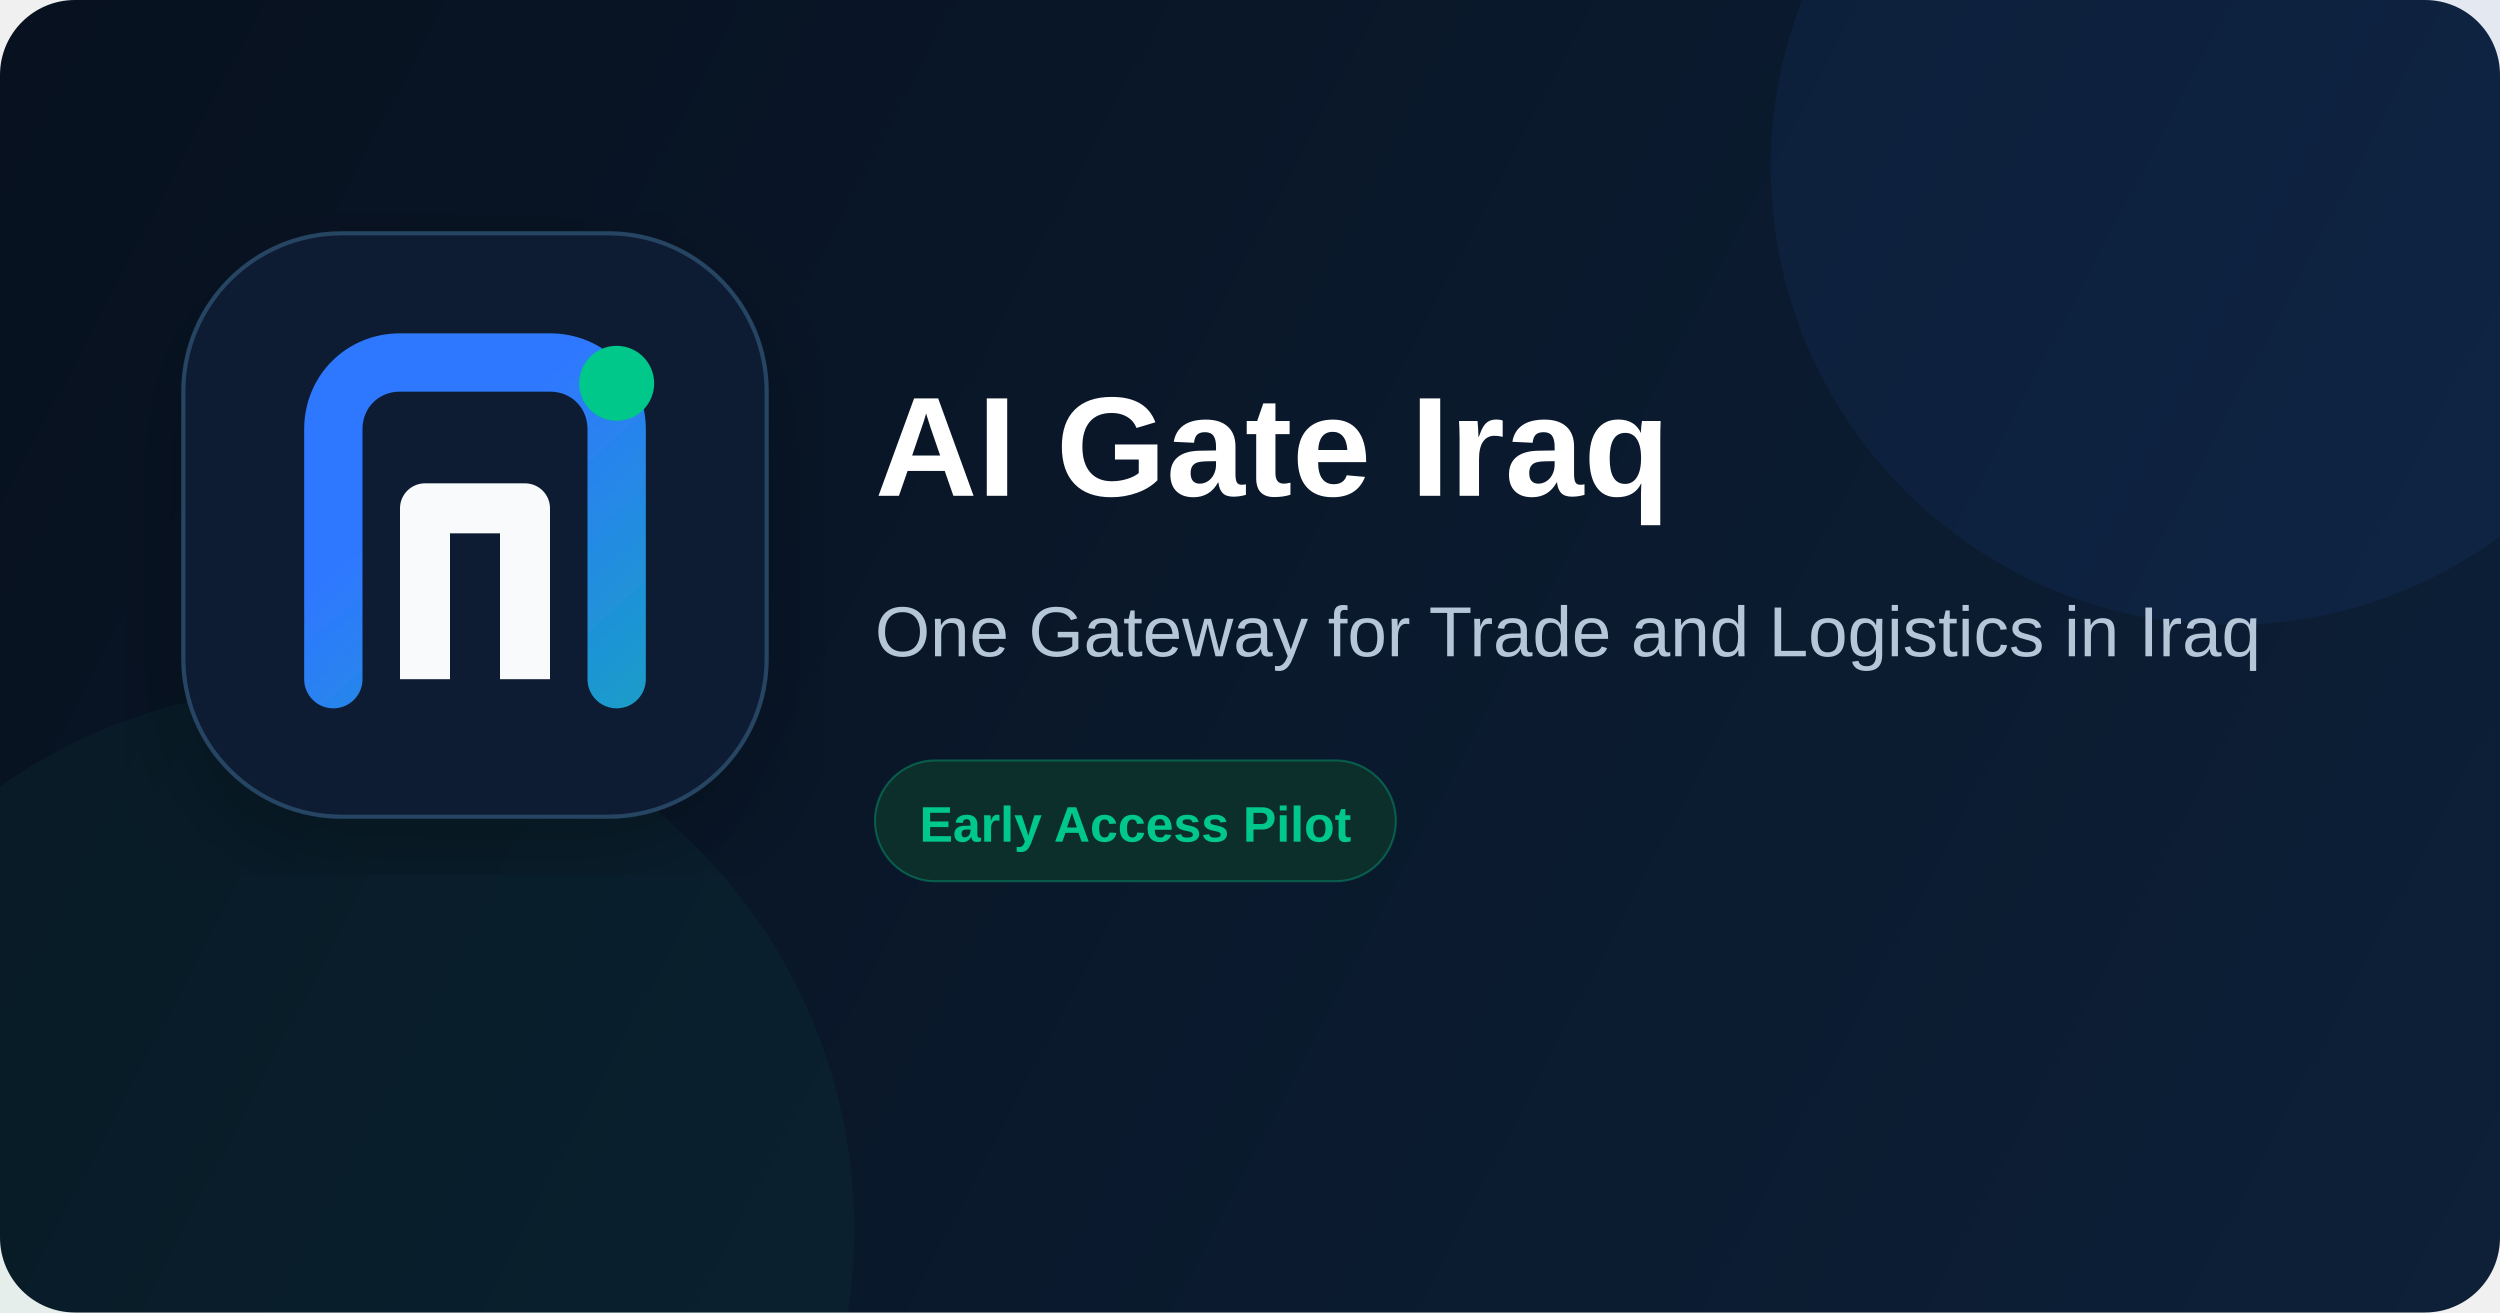
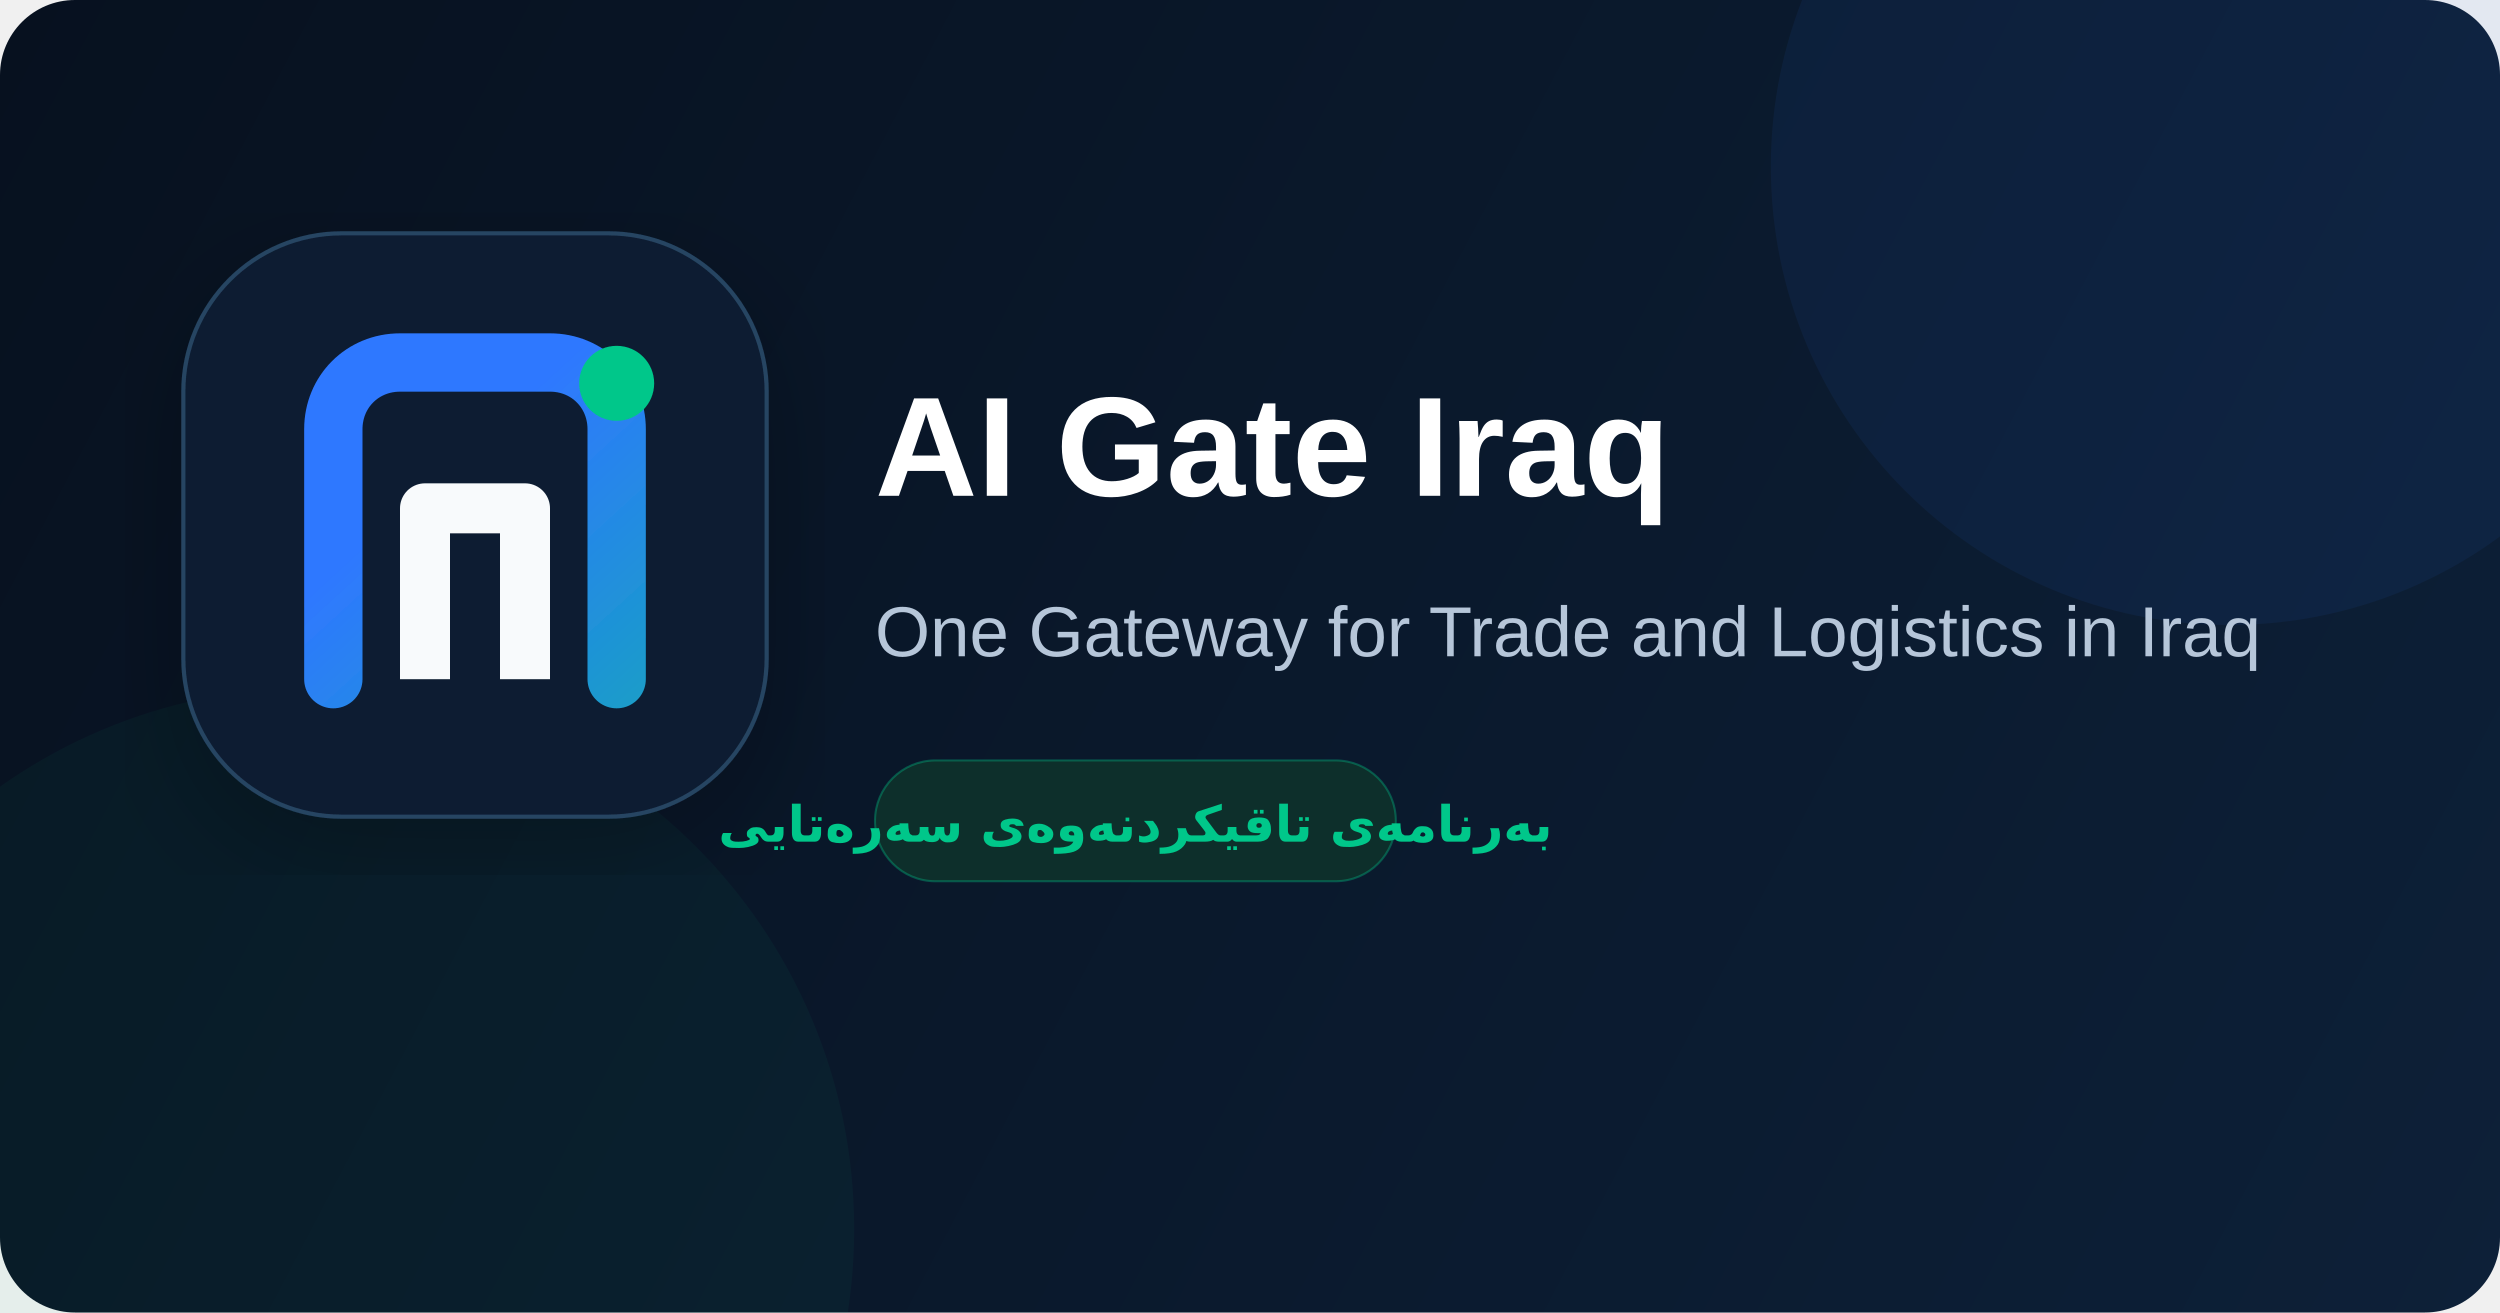
<svg xmlns="http://www.w3.org/2000/svg" viewBox="0 0 1200 630">
  <defs>
    <linearGradient id="bg" x1="0" y1="0" x2="1200" y2="630" gradientUnits="userSpaceOnUse">
      <stop stop-color="#07111f" />
      <stop offset="1" stop-color="#0d2038" />
    </linearGradient>
    <linearGradient id="gate" x1="118" y1="120" x2="332" y2="354" gradientUnits="userSpaceOnUse">
      <stop stop-color="#2f78ff" />
      <stop offset="1" stop-color="#00c78a" />
    </linearGradient>
    <filter id="shadow">
      <feDropShadow dx="0" dy="18" stdDeviation="28" flood-opacity=".25" />
    </filter>
  </defs>
  <rect width="1200" height="630" rx="36" fill="url(#bg)" />
  <circle cx="1070" cy="80" r="220" fill="#2f78ff" opacity=".07" />
  <circle cx="150" cy="590" r="260" fill="#00c78a" opacity=".05" />
  <g transform="translate(88 112)" filter="url(#shadow)">
    <rect width="280" height="280" rx="76" fill="#0d1d32" stroke="#274462" stroke-width="2" />
    <path d="M72 214V94c0-18 14-32 32-32h72c18 0 32 14 32 32v120" fill="none" stroke="url(#gate)" stroke-width="28" stroke-linecap="round" />
    <path d="M116 214v-82h48v82" fill="none" stroke="#f8fafc" stroke-width="24" stroke-linejoin="round" />
    <circle cx="208" cy="72" r="18" fill="#00c78a" />
  </g>
  <text x="420" y="238" fill="#ffffff" font-family="Arial, sans-serif" font-size="68" font-weight="800">AI Gate Iraq</text>
  <text x="420" y="315" fill="#b6c6d9" font-family="Arial, sans-serif" font-size="34" font-weight="500">One Gateway for Trade and Logistics in Iraq</text>
  <rect x="420" y="365" width="250" height="58" rx="29" fill="#0d2f2b" stroke="#00c78a" stroke-opacity=".35" />
-   <text x="545" y="404" text-anchor="middle" fill="#00c78a" font-family="Arial, sans-serif" font-size="24" font-weight="700">Early Access Pilot</text>
+   <text x="545" y="404" text-anchor="middle" fill="#00c78a" font-family="Arial, sans-serif" font-size="24" font-weight="700">بەرنامەی تاقیکردنەوەی سەرەتایی</text>
</svg>
